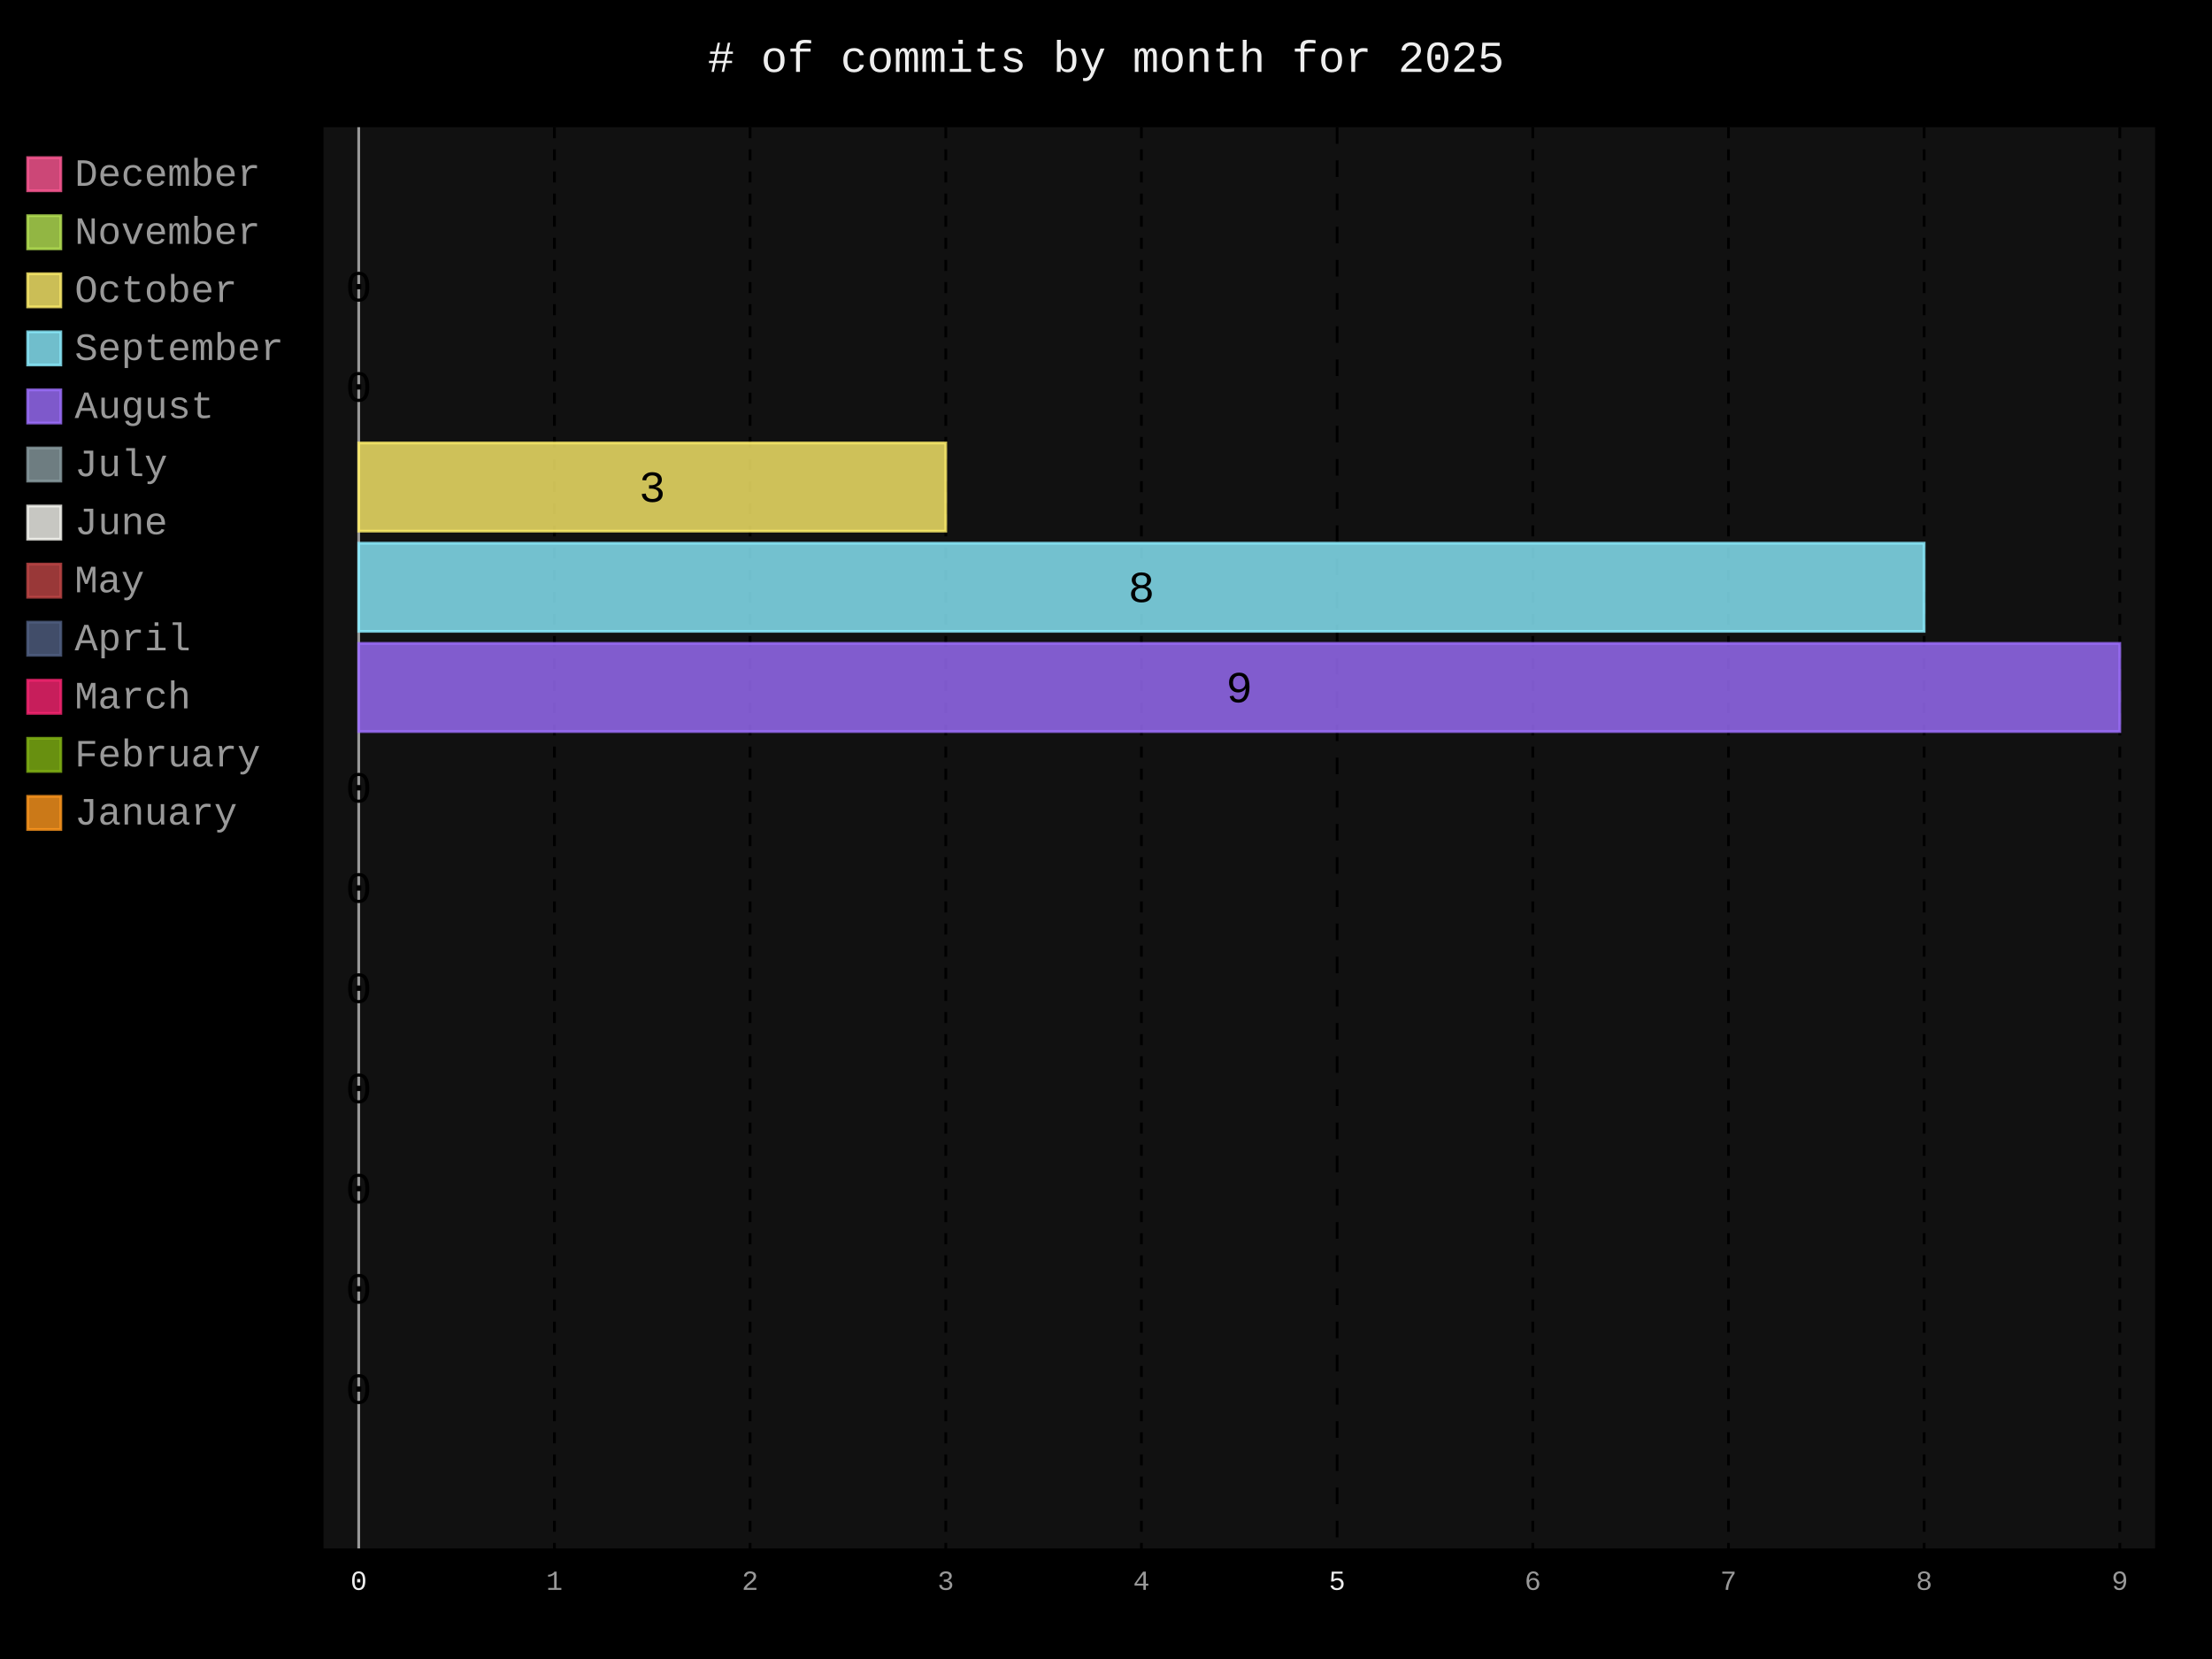
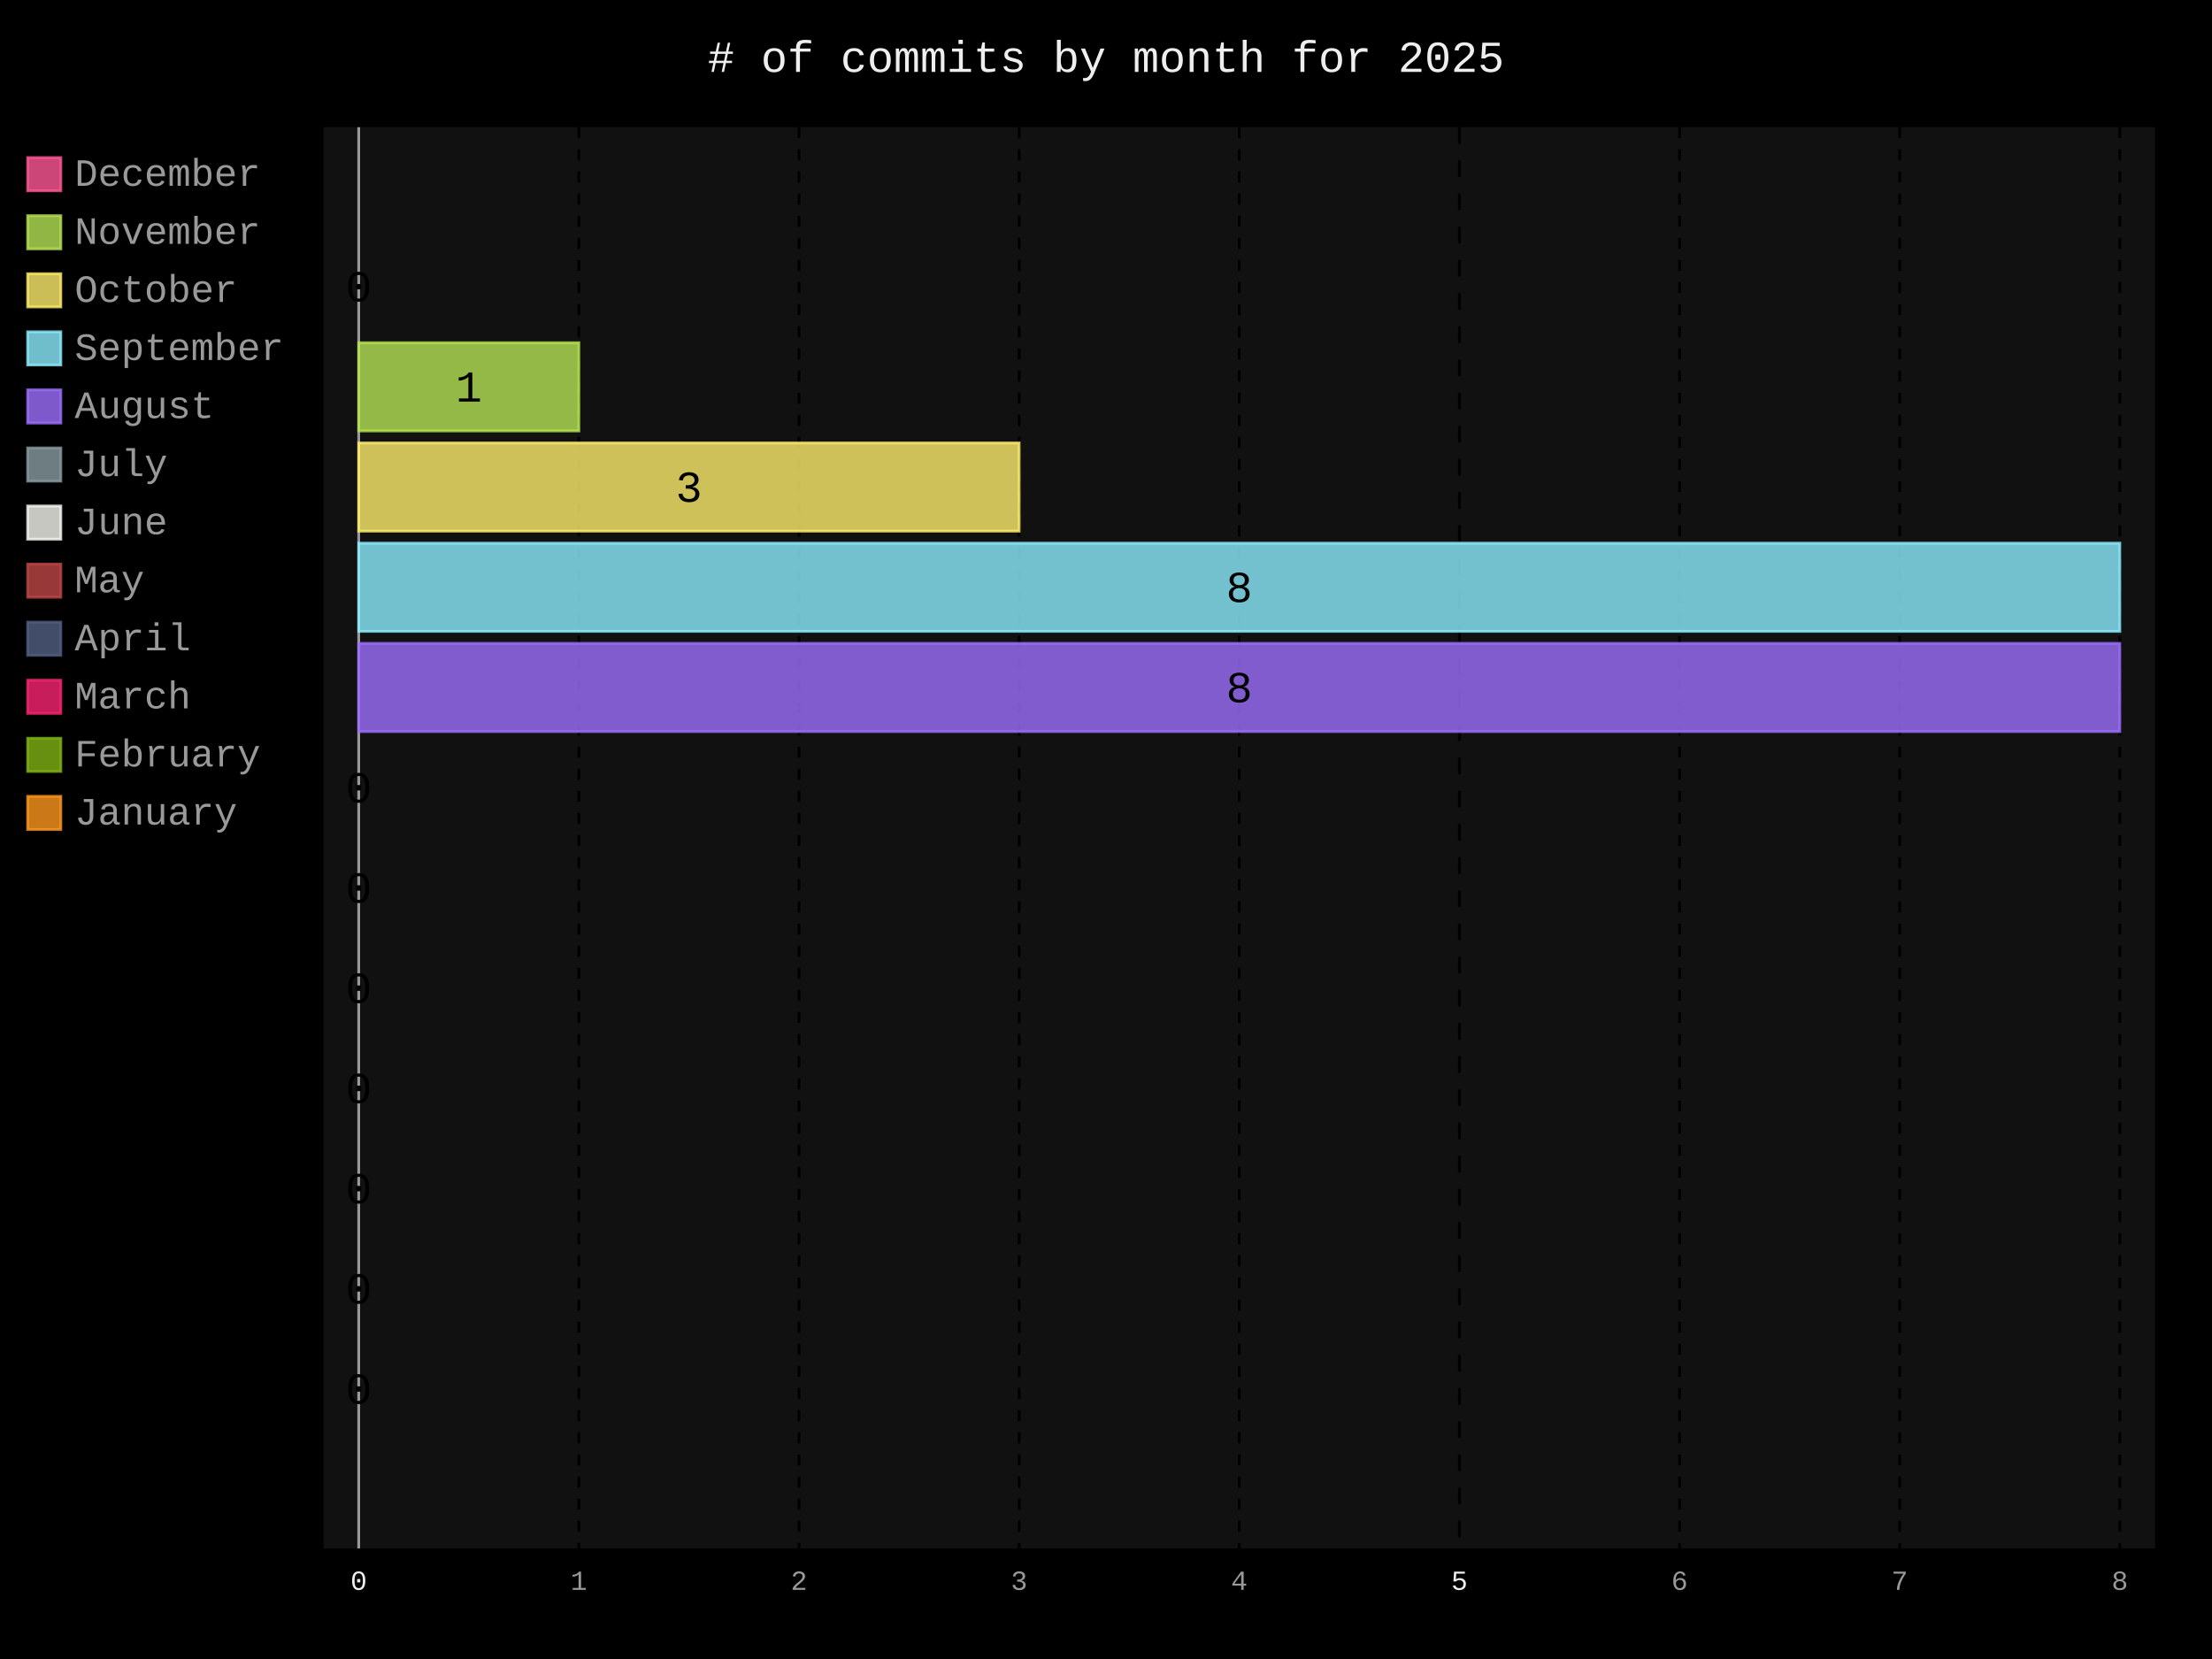
- <svg xmlns="http://www.w3.org/2000/svg" id="chart-47c6fcfd-60ba-4795-8af9-6fd7d8199198" class="pygal-chart" viewBox="0 0 800 600">
+ <svg xmlns="http://www.w3.org/2000/svg" id="chart-4d75beaa-50cc-40eb-82e2-4c70ea37f1ca" class="pygal-chart" viewBox="0 0 800 600">
  <defs>
-     <style type="text/css">#chart-47c6fcfd-60ba-4795-8af9-6fd7d8199198{-webkit-user-select:none;-webkit-font-smoothing:antialiased;font-family:Consolas,"Liberation Mono",Menlo,Courier,monospace}#chart-47c6fcfd-60ba-4795-8af9-6fd7d8199198 .title{font-family:Consolas,"Liberation Mono",Menlo,Courier,monospace;font-size:16px}#chart-47c6fcfd-60ba-4795-8af9-6fd7d8199198 .legends .legend text{font-family:Consolas,"Liberation Mono",Menlo,Courier,monospace;font-size:14px}#chart-47c6fcfd-60ba-4795-8af9-6fd7d8199198 .axis text{font-family:Consolas,"Liberation Mono",Menlo,Courier,monospace;font-size:10px}#chart-47c6fcfd-60ba-4795-8af9-6fd7d8199198 .axis text.major{font-family:Consolas,"Liberation Mono",Menlo,Courier,monospace;font-size:10px}#chart-47c6fcfd-60ba-4795-8af9-6fd7d8199198 .text-overlay text.value{font-family:Consolas,"Liberation Mono",Menlo,Courier,monospace;font-size:16px}#chart-47c6fcfd-60ba-4795-8af9-6fd7d8199198 .text-overlay text.label{font-family:Consolas,"Liberation Mono",Menlo,Courier,monospace;font-size:10px}#chart-47c6fcfd-60ba-4795-8af9-6fd7d8199198 .tooltip{font-family:Consolas,"Liberation Mono",Menlo,Courier,monospace;font-size:14px}#chart-47c6fcfd-60ba-4795-8af9-6fd7d8199198 text.no_data{font-family:Consolas,"Liberation Mono",Menlo,Courier,monospace;font-size:64px}
- #chart-47c6fcfd-60ba-4795-8af9-6fd7d8199198{background-color:black}#chart-47c6fcfd-60ba-4795-8af9-6fd7d8199198 path,#chart-47c6fcfd-60ba-4795-8af9-6fd7d8199198 line,#chart-47c6fcfd-60ba-4795-8af9-6fd7d8199198 rect,#chart-47c6fcfd-60ba-4795-8af9-6fd7d8199198 circle{-webkit-transition:250ms;-moz-transition:250ms;transition:250ms}#chart-47c6fcfd-60ba-4795-8af9-6fd7d8199198 .graph &gt; .background{fill:black}#chart-47c6fcfd-60ba-4795-8af9-6fd7d8199198 .plot &gt; .background{fill:#111}#chart-47c6fcfd-60ba-4795-8af9-6fd7d8199198 .graph{fill:#999}#chart-47c6fcfd-60ba-4795-8af9-6fd7d8199198 text.no_data{fill:#eee}#chart-47c6fcfd-60ba-4795-8af9-6fd7d8199198 .title{fill:#eee}#chart-47c6fcfd-60ba-4795-8af9-6fd7d8199198 .legends .legend text{fill:#999}#chart-47c6fcfd-60ba-4795-8af9-6fd7d8199198 .legends .legend:hover text{fill:#eee}#chart-47c6fcfd-60ba-4795-8af9-6fd7d8199198 .axis .line{stroke:#eee}#chart-47c6fcfd-60ba-4795-8af9-6fd7d8199198 .axis .guide.line{stroke:#555}#chart-47c6fcfd-60ba-4795-8af9-6fd7d8199198 .axis .major.line{stroke:#999}#chart-47c6fcfd-60ba-4795-8af9-6fd7d8199198 .axis text.major{fill:#eee}#chart-47c6fcfd-60ba-4795-8af9-6fd7d8199198 .axis.y .guides:hover .guide.line,#chart-47c6fcfd-60ba-4795-8af9-6fd7d8199198 .line-graph .axis.x .guides:hover .guide.line,#chart-47c6fcfd-60ba-4795-8af9-6fd7d8199198 .stackedline-graph .axis.x .guides:hover .guide.line,#chart-47c6fcfd-60ba-4795-8af9-6fd7d8199198 .xy-graph .axis.x .guides:hover .guide.line{stroke:#eee}#chart-47c6fcfd-60ba-4795-8af9-6fd7d8199198 .axis .guides:hover text{fill:#eee}#chart-47c6fcfd-60ba-4795-8af9-6fd7d8199198 .reactive{fill-opacity:.8;stroke-opacity:.8;stroke-width:1}#chart-47c6fcfd-60ba-4795-8af9-6fd7d8199198 .ci{stroke:#999}#chart-47c6fcfd-60ba-4795-8af9-6fd7d8199198 .reactive.active,#chart-47c6fcfd-60ba-4795-8af9-6fd7d8199198 .active .reactive{fill-opacity:.4;stroke-opacity:.9;stroke-width:4}#chart-47c6fcfd-60ba-4795-8af9-6fd7d8199198 .ci .reactive.active{stroke-width:1.5}#chart-47c6fcfd-60ba-4795-8af9-6fd7d8199198 .series text{fill:#eee}#chart-47c6fcfd-60ba-4795-8af9-6fd7d8199198 .tooltip rect{fill:#111;stroke:#eee;-webkit-transition:opacity 250ms;-moz-transition:opacity 250ms;transition:opacity 250ms}#chart-47c6fcfd-60ba-4795-8af9-6fd7d8199198 .tooltip .label{fill:#999}#chart-47c6fcfd-60ba-4795-8af9-6fd7d8199198 .tooltip .label{fill:#999}#chart-47c6fcfd-60ba-4795-8af9-6fd7d8199198 .tooltip .legend{font-size:.8em;fill:#555}#chart-47c6fcfd-60ba-4795-8af9-6fd7d8199198 .tooltip .x_label{font-size:.6em;fill:#eee}#chart-47c6fcfd-60ba-4795-8af9-6fd7d8199198 .tooltip .xlink{font-size:.5em;text-decoration:underline}#chart-47c6fcfd-60ba-4795-8af9-6fd7d8199198 .tooltip .value{font-size:1.5em}#chart-47c6fcfd-60ba-4795-8af9-6fd7d8199198 .bound{font-size:.5em}#chart-47c6fcfd-60ba-4795-8af9-6fd7d8199198 .max-value{font-size:.75em;fill:#555}#chart-47c6fcfd-60ba-4795-8af9-6fd7d8199198 .map-element{fill:#111;stroke:#555 !important}#chart-47c6fcfd-60ba-4795-8af9-6fd7d8199198 .map-element .reactive{fill-opacity:inherit;stroke-opacity:inherit}#chart-47c6fcfd-60ba-4795-8af9-6fd7d8199198 .color-0,#chart-47c6fcfd-60ba-4795-8af9-6fd7d8199198 .color-0 a:visited{stroke:#ff5995;fill:#ff5995}#chart-47c6fcfd-60ba-4795-8af9-6fd7d8199198 .color-1,#chart-47c6fcfd-60ba-4795-8af9-6fd7d8199198 .color-1 a:visited{stroke:#b6e354;fill:#b6e354}#chart-47c6fcfd-60ba-4795-8af9-6fd7d8199198 .color-2,#chart-47c6fcfd-60ba-4795-8af9-6fd7d8199198 .color-2 a:visited{stroke:#feed6c;fill:#feed6c}#chart-47c6fcfd-60ba-4795-8af9-6fd7d8199198 .color-3,#chart-47c6fcfd-60ba-4795-8af9-6fd7d8199198 .color-3 a:visited{stroke:#8cedff;fill:#8cedff}#chart-47c6fcfd-60ba-4795-8af9-6fd7d8199198 .color-4,#chart-47c6fcfd-60ba-4795-8af9-6fd7d8199198 .color-4 a:visited{stroke:#9e6ffe;fill:#9e6ffe}#chart-47c6fcfd-60ba-4795-8af9-6fd7d8199198 .color-5,#chart-47c6fcfd-60ba-4795-8af9-6fd7d8199198 .color-5 a:visited{stroke:#899ca1;fill:#899ca1}#chart-47c6fcfd-60ba-4795-8af9-6fd7d8199198 .color-6,#chart-47c6fcfd-60ba-4795-8af9-6fd7d8199198 .color-6 a:visited{stroke:#f8f8f2;fill:#f8f8f2}#chart-47c6fcfd-60ba-4795-8af9-6fd7d8199198 .color-7,#chart-47c6fcfd-60ba-4795-8af9-6fd7d8199198 .color-7 a:visited{stroke:#bf4646;fill:#bf4646}#chart-47c6fcfd-60ba-4795-8af9-6fd7d8199198 .color-8,#chart-47c6fcfd-60ba-4795-8af9-6fd7d8199198 .color-8 a:visited{stroke:#516083;fill:#516083}#chart-47c6fcfd-60ba-4795-8af9-6fd7d8199198 .color-9,#chart-47c6fcfd-60ba-4795-8af9-6fd7d8199198 .color-9 a:visited{stroke:#f92672;fill:#f92672}#chart-47c6fcfd-60ba-4795-8af9-6fd7d8199198 .color-10,#chart-47c6fcfd-60ba-4795-8af9-6fd7d8199198 .color-10 a:visited{stroke:#82b414;fill:#82b414}#chart-47c6fcfd-60ba-4795-8af9-6fd7d8199198 .color-11,#chart-47c6fcfd-60ba-4795-8af9-6fd7d8199198 .color-11 a:visited{stroke:#fd971f;fill:#fd971f}#chart-47c6fcfd-60ba-4795-8af9-6fd7d8199198 .text-overlay .color-0 text{fill:black}#chart-47c6fcfd-60ba-4795-8af9-6fd7d8199198 .text-overlay .color-1 text{fill:black}#chart-47c6fcfd-60ba-4795-8af9-6fd7d8199198 .text-overlay .color-2 text{fill:black}#chart-47c6fcfd-60ba-4795-8af9-6fd7d8199198 .text-overlay .color-3 text{fill:black}#chart-47c6fcfd-60ba-4795-8af9-6fd7d8199198 .text-overlay .color-4 text{fill:black}#chart-47c6fcfd-60ba-4795-8af9-6fd7d8199198 .text-overlay .color-5 text{fill:black}#chart-47c6fcfd-60ba-4795-8af9-6fd7d8199198 .text-overlay .color-6 text{fill:black}#chart-47c6fcfd-60ba-4795-8af9-6fd7d8199198 .text-overlay .color-7 text{fill:black}#chart-47c6fcfd-60ba-4795-8af9-6fd7d8199198 .text-overlay .color-8 text{fill:black}#chart-47c6fcfd-60ba-4795-8af9-6fd7d8199198 .text-overlay .color-9 text{fill:black}#chart-47c6fcfd-60ba-4795-8af9-6fd7d8199198 .text-overlay .color-10 text{fill:black}#chart-47c6fcfd-60ba-4795-8af9-6fd7d8199198 .text-overlay .color-11 text{fill:black}
- #chart-47c6fcfd-60ba-4795-8af9-6fd7d8199198 text.no_data{text-anchor:middle}#chart-47c6fcfd-60ba-4795-8af9-6fd7d8199198 .guide.line{fill:none}#chart-47c6fcfd-60ba-4795-8af9-6fd7d8199198 .centered{text-anchor:middle}#chart-47c6fcfd-60ba-4795-8af9-6fd7d8199198 .title{text-anchor:middle}#chart-47c6fcfd-60ba-4795-8af9-6fd7d8199198 .legends .legend text{fill-opacity:1}#chart-47c6fcfd-60ba-4795-8af9-6fd7d8199198 .axis.x text{text-anchor:middle}#chart-47c6fcfd-60ba-4795-8af9-6fd7d8199198 .axis.x:not(.web) text[transform]{text-anchor:start}#chart-47c6fcfd-60ba-4795-8af9-6fd7d8199198 .axis.x:not(.web) text[transform].backwards{text-anchor:end}#chart-47c6fcfd-60ba-4795-8af9-6fd7d8199198 .axis.y text{text-anchor:end}#chart-47c6fcfd-60ba-4795-8af9-6fd7d8199198 .axis.y text[transform].backwards{text-anchor:start}#chart-47c6fcfd-60ba-4795-8af9-6fd7d8199198 .axis.y2 text{text-anchor:start}#chart-47c6fcfd-60ba-4795-8af9-6fd7d8199198 .axis.y2 text[transform].backwards{text-anchor:end}#chart-47c6fcfd-60ba-4795-8af9-6fd7d8199198 .axis .guide.line{stroke-dasharray:4,4;stroke:black}#chart-47c6fcfd-60ba-4795-8af9-6fd7d8199198 .axis .major.guide.line{stroke-dasharray:6,6;stroke:black}#chart-47c6fcfd-60ba-4795-8af9-6fd7d8199198 .horizontal .axis.y .guide.line,#chart-47c6fcfd-60ba-4795-8af9-6fd7d8199198 .horizontal .axis.y2 .guide.line,#chart-47c6fcfd-60ba-4795-8af9-6fd7d8199198 .vertical .axis.x .guide.line{opacity:0}#chart-47c6fcfd-60ba-4795-8af9-6fd7d8199198 .horizontal .axis.always_show .guide.line,#chart-47c6fcfd-60ba-4795-8af9-6fd7d8199198 .vertical .axis.always_show .guide.line{opacity:1 !important}#chart-47c6fcfd-60ba-4795-8af9-6fd7d8199198 .axis.y .guides:hover .guide.line,#chart-47c6fcfd-60ba-4795-8af9-6fd7d8199198 .axis.y2 .guides:hover .guide.line,#chart-47c6fcfd-60ba-4795-8af9-6fd7d8199198 .axis.x .guides:hover .guide.line{opacity:1}#chart-47c6fcfd-60ba-4795-8af9-6fd7d8199198 .axis .guides:hover text{opacity:1}#chart-47c6fcfd-60ba-4795-8af9-6fd7d8199198 .nofill{fill:none}#chart-47c6fcfd-60ba-4795-8af9-6fd7d8199198 .subtle-fill{fill-opacity:.2}#chart-47c6fcfd-60ba-4795-8af9-6fd7d8199198 .dot{stroke-width:1px;fill-opacity:1;stroke-opacity:1}#chart-47c6fcfd-60ba-4795-8af9-6fd7d8199198 .dot.active{stroke-width:5px}#chart-47c6fcfd-60ba-4795-8af9-6fd7d8199198 .dot.negative{fill:transparent}#chart-47c6fcfd-60ba-4795-8af9-6fd7d8199198 text,#chart-47c6fcfd-60ba-4795-8af9-6fd7d8199198 tspan{stroke:none !important}#chart-47c6fcfd-60ba-4795-8af9-6fd7d8199198 .series text.active{opacity:1}#chart-47c6fcfd-60ba-4795-8af9-6fd7d8199198 .tooltip rect{fill-opacity:.95;stroke-width:.5}#chart-47c6fcfd-60ba-4795-8af9-6fd7d8199198 .tooltip text{fill-opacity:1}#chart-47c6fcfd-60ba-4795-8af9-6fd7d8199198 .showable{visibility:hidden}#chart-47c6fcfd-60ba-4795-8af9-6fd7d8199198 .showable.shown{visibility:visible}#chart-47c6fcfd-60ba-4795-8af9-6fd7d8199198 .gauge-background{fill:rgba(229,229,229,1);stroke:none}#chart-47c6fcfd-60ba-4795-8af9-6fd7d8199198 .bg-lines{stroke:black;stroke-width:2px}</style>
+     <style type="text/css">#chart-4d75beaa-50cc-40eb-82e2-4c70ea37f1ca{-webkit-user-select:none;-webkit-font-smoothing:antialiased;font-family:Consolas,"Liberation Mono",Menlo,Courier,monospace}#chart-4d75beaa-50cc-40eb-82e2-4c70ea37f1ca .title{font-family:Consolas,"Liberation Mono",Menlo,Courier,monospace;font-size:16px}#chart-4d75beaa-50cc-40eb-82e2-4c70ea37f1ca .legends .legend text{font-family:Consolas,"Liberation Mono",Menlo,Courier,monospace;font-size:14px}#chart-4d75beaa-50cc-40eb-82e2-4c70ea37f1ca .axis text{font-family:Consolas,"Liberation Mono",Menlo,Courier,monospace;font-size:10px}#chart-4d75beaa-50cc-40eb-82e2-4c70ea37f1ca .axis text.major{font-family:Consolas,"Liberation Mono",Menlo,Courier,monospace;font-size:10px}#chart-4d75beaa-50cc-40eb-82e2-4c70ea37f1ca .text-overlay text.value{font-family:Consolas,"Liberation Mono",Menlo,Courier,monospace;font-size:16px}#chart-4d75beaa-50cc-40eb-82e2-4c70ea37f1ca .text-overlay text.label{font-family:Consolas,"Liberation Mono",Menlo,Courier,monospace;font-size:10px}#chart-4d75beaa-50cc-40eb-82e2-4c70ea37f1ca .tooltip{font-family:Consolas,"Liberation Mono",Menlo,Courier,monospace;font-size:14px}#chart-4d75beaa-50cc-40eb-82e2-4c70ea37f1ca text.no_data{font-family:Consolas,"Liberation Mono",Menlo,Courier,monospace;font-size:64px}
+ #chart-4d75beaa-50cc-40eb-82e2-4c70ea37f1ca{background-color:black}#chart-4d75beaa-50cc-40eb-82e2-4c70ea37f1ca path,#chart-4d75beaa-50cc-40eb-82e2-4c70ea37f1ca line,#chart-4d75beaa-50cc-40eb-82e2-4c70ea37f1ca rect,#chart-4d75beaa-50cc-40eb-82e2-4c70ea37f1ca circle{-webkit-transition:250ms;-moz-transition:250ms;transition:250ms}#chart-4d75beaa-50cc-40eb-82e2-4c70ea37f1ca .graph &gt; .background{fill:black}#chart-4d75beaa-50cc-40eb-82e2-4c70ea37f1ca .plot &gt; .background{fill:#111}#chart-4d75beaa-50cc-40eb-82e2-4c70ea37f1ca .graph{fill:#999}#chart-4d75beaa-50cc-40eb-82e2-4c70ea37f1ca text.no_data{fill:#eee}#chart-4d75beaa-50cc-40eb-82e2-4c70ea37f1ca .title{fill:#eee}#chart-4d75beaa-50cc-40eb-82e2-4c70ea37f1ca .legends .legend text{fill:#999}#chart-4d75beaa-50cc-40eb-82e2-4c70ea37f1ca .legends .legend:hover text{fill:#eee}#chart-4d75beaa-50cc-40eb-82e2-4c70ea37f1ca .axis .line{stroke:#eee}#chart-4d75beaa-50cc-40eb-82e2-4c70ea37f1ca .axis .guide.line{stroke:#555}#chart-4d75beaa-50cc-40eb-82e2-4c70ea37f1ca .axis .major.line{stroke:#999}#chart-4d75beaa-50cc-40eb-82e2-4c70ea37f1ca .axis text.major{fill:#eee}#chart-4d75beaa-50cc-40eb-82e2-4c70ea37f1ca .axis.y .guides:hover .guide.line,#chart-4d75beaa-50cc-40eb-82e2-4c70ea37f1ca .line-graph .axis.x .guides:hover .guide.line,#chart-4d75beaa-50cc-40eb-82e2-4c70ea37f1ca .stackedline-graph .axis.x .guides:hover .guide.line,#chart-4d75beaa-50cc-40eb-82e2-4c70ea37f1ca .xy-graph .axis.x .guides:hover .guide.line{stroke:#eee}#chart-4d75beaa-50cc-40eb-82e2-4c70ea37f1ca .axis .guides:hover text{fill:#eee}#chart-4d75beaa-50cc-40eb-82e2-4c70ea37f1ca .reactive{fill-opacity:.8;stroke-opacity:.8;stroke-width:1}#chart-4d75beaa-50cc-40eb-82e2-4c70ea37f1ca .ci{stroke:#999}#chart-4d75beaa-50cc-40eb-82e2-4c70ea37f1ca .reactive.active,#chart-4d75beaa-50cc-40eb-82e2-4c70ea37f1ca .active .reactive{fill-opacity:.4;stroke-opacity:.9;stroke-width:4}#chart-4d75beaa-50cc-40eb-82e2-4c70ea37f1ca .ci .reactive.active{stroke-width:1.5}#chart-4d75beaa-50cc-40eb-82e2-4c70ea37f1ca .series text{fill:#eee}#chart-4d75beaa-50cc-40eb-82e2-4c70ea37f1ca .tooltip rect{fill:#111;stroke:#eee;-webkit-transition:opacity 250ms;-moz-transition:opacity 250ms;transition:opacity 250ms}#chart-4d75beaa-50cc-40eb-82e2-4c70ea37f1ca .tooltip .label{fill:#999}#chart-4d75beaa-50cc-40eb-82e2-4c70ea37f1ca .tooltip .label{fill:#999}#chart-4d75beaa-50cc-40eb-82e2-4c70ea37f1ca .tooltip .legend{font-size:.8em;fill:#555}#chart-4d75beaa-50cc-40eb-82e2-4c70ea37f1ca .tooltip .x_label{font-size:.6em;fill:#eee}#chart-4d75beaa-50cc-40eb-82e2-4c70ea37f1ca .tooltip .xlink{font-size:.5em;text-decoration:underline}#chart-4d75beaa-50cc-40eb-82e2-4c70ea37f1ca .tooltip .value{font-size:1.5em}#chart-4d75beaa-50cc-40eb-82e2-4c70ea37f1ca .bound{font-size:.5em}#chart-4d75beaa-50cc-40eb-82e2-4c70ea37f1ca .max-value{font-size:.75em;fill:#555}#chart-4d75beaa-50cc-40eb-82e2-4c70ea37f1ca .map-element{fill:#111;stroke:#555 !important}#chart-4d75beaa-50cc-40eb-82e2-4c70ea37f1ca .map-element .reactive{fill-opacity:inherit;stroke-opacity:inherit}#chart-4d75beaa-50cc-40eb-82e2-4c70ea37f1ca .color-0,#chart-4d75beaa-50cc-40eb-82e2-4c70ea37f1ca .color-0 a:visited{stroke:#ff5995;fill:#ff5995}#chart-4d75beaa-50cc-40eb-82e2-4c70ea37f1ca .color-1,#chart-4d75beaa-50cc-40eb-82e2-4c70ea37f1ca .color-1 a:visited{stroke:#b6e354;fill:#b6e354}#chart-4d75beaa-50cc-40eb-82e2-4c70ea37f1ca .color-2,#chart-4d75beaa-50cc-40eb-82e2-4c70ea37f1ca .color-2 a:visited{stroke:#feed6c;fill:#feed6c}#chart-4d75beaa-50cc-40eb-82e2-4c70ea37f1ca .color-3,#chart-4d75beaa-50cc-40eb-82e2-4c70ea37f1ca .color-3 a:visited{stroke:#8cedff;fill:#8cedff}#chart-4d75beaa-50cc-40eb-82e2-4c70ea37f1ca .color-4,#chart-4d75beaa-50cc-40eb-82e2-4c70ea37f1ca .color-4 a:visited{stroke:#9e6ffe;fill:#9e6ffe}#chart-4d75beaa-50cc-40eb-82e2-4c70ea37f1ca .color-5,#chart-4d75beaa-50cc-40eb-82e2-4c70ea37f1ca .color-5 a:visited{stroke:#899ca1;fill:#899ca1}#chart-4d75beaa-50cc-40eb-82e2-4c70ea37f1ca .color-6,#chart-4d75beaa-50cc-40eb-82e2-4c70ea37f1ca .color-6 a:visited{stroke:#f8f8f2;fill:#f8f8f2}#chart-4d75beaa-50cc-40eb-82e2-4c70ea37f1ca .color-7,#chart-4d75beaa-50cc-40eb-82e2-4c70ea37f1ca .color-7 a:visited{stroke:#bf4646;fill:#bf4646}#chart-4d75beaa-50cc-40eb-82e2-4c70ea37f1ca .color-8,#chart-4d75beaa-50cc-40eb-82e2-4c70ea37f1ca .color-8 a:visited{stroke:#516083;fill:#516083}#chart-4d75beaa-50cc-40eb-82e2-4c70ea37f1ca .color-9,#chart-4d75beaa-50cc-40eb-82e2-4c70ea37f1ca .color-9 a:visited{stroke:#f92672;fill:#f92672}#chart-4d75beaa-50cc-40eb-82e2-4c70ea37f1ca .color-10,#chart-4d75beaa-50cc-40eb-82e2-4c70ea37f1ca .color-10 a:visited{stroke:#82b414;fill:#82b414}#chart-4d75beaa-50cc-40eb-82e2-4c70ea37f1ca .color-11,#chart-4d75beaa-50cc-40eb-82e2-4c70ea37f1ca .color-11 a:visited{stroke:#fd971f;fill:#fd971f}#chart-4d75beaa-50cc-40eb-82e2-4c70ea37f1ca .text-overlay .color-0 text{fill:black}#chart-4d75beaa-50cc-40eb-82e2-4c70ea37f1ca .text-overlay .color-1 text{fill:black}#chart-4d75beaa-50cc-40eb-82e2-4c70ea37f1ca .text-overlay .color-2 text{fill:black}#chart-4d75beaa-50cc-40eb-82e2-4c70ea37f1ca .text-overlay .color-3 text{fill:black}#chart-4d75beaa-50cc-40eb-82e2-4c70ea37f1ca .text-overlay .color-4 text{fill:black}#chart-4d75beaa-50cc-40eb-82e2-4c70ea37f1ca .text-overlay .color-5 text{fill:black}#chart-4d75beaa-50cc-40eb-82e2-4c70ea37f1ca .text-overlay .color-6 text{fill:black}#chart-4d75beaa-50cc-40eb-82e2-4c70ea37f1ca .text-overlay .color-7 text{fill:black}#chart-4d75beaa-50cc-40eb-82e2-4c70ea37f1ca .text-overlay .color-8 text{fill:black}#chart-4d75beaa-50cc-40eb-82e2-4c70ea37f1ca .text-overlay .color-9 text{fill:black}#chart-4d75beaa-50cc-40eb-82e2-4c70ea37f1ca .text-overlay .color-10 text{fill:black}#chart-4d75beaa-50cc-40eb-82e2-4c70ea37f1ca .text-overlay .color-11 text{fill:black}
+ #chart-4d75beaa-50cc-40eb-82e2-4c70ea37f1ca text.no_data{text-anchor:middle}#chart-4d75beaa-50cc-40eb-82e2-4c70ea37f1ca .guide.line{fill:none}#chart-4d75beaa-50cc-40eb-82e2-4c70ea37f1ca .centered{text-anchor:middle}#chart-4d75beaa-50cc-40eb-82e2-4c70ea37f1ca .title{text-anchor:middle}#chart-4d75beaa-50cc-40eb-82e2-4c70ea37f1ca .legends .legend text{fill-opacity:1}#chart-4d75beaa-50cc-40eb-82e2-4c70ea37f1ca .axis.x text{text-anchor:middle}#chart-4d75beaa-50cc-40eb-82e2-4c70ea37f1ca .axis.x:not(.web) text[transform]{text-anchor:start}#chart-4d75beaa-50cc-40eb-82e2-4c70ea37f1ca .axis.x:not(.web) text[transform].backwards{text-anchor:end}#chart-4d75beaa-50cc-40eb-82e2-4c70ea37f1ca .axis.y text{text-anchor:end}#chart-4d75beaa-50cc-40eb-82e2-4c70ea37f1ca .axis.y text[transform].backwards{text-anchor:start}#chart-4d75beaa-50cc-40eb-82e2-4c70ea37f1ca .axis.y2 text{text-anchor:start}#chart-4d75beaa-50cc-40eb-82e2-4c70ea37f1ca .axis.y2 text[transform].backwards{text-anchor:end}#chart-4d75beaa-50cc-40eb-82e2-4c70ea37f1ca .axis .guide.line{stroke-dasharray:4,4;stroke:black}#chart-4d75beaa-50cc-40eb-82e2-4c70ea37f1ca .axis .major.guide.line{stroke-dasharray:6,6;stroke:black}#chart-4d75beaa-50cc-40eb-82e2-4c70ea37f1ca .horizontal .axis.y .guide.line,#chart-4d75beaa-50cc-40eb-82e2-4c70ea37f1ca .horizontal .axis.y2 .guide.line,#chart-4d75beaa-50cc-40eb-82e2-4c70ea37f1ca .vertical .axis.x .guide.line{opacity:0}#chart-4d75beaa-50cc-40eb-82e2-4c70ea37f1ca .horizontal .axis.always_show .guide.line,#chart-4d75beaa-50cc-40eb-82e2-4c70ea37f1ca .vertical .axis.always_show .guide.line{opacity:1 !important}#chart-4d75beaa-50cc-40eb-82e2-4c70ea37f1ca .axis.y .guides:hover .guide.line,#chart-4d75beaa-50cc-40eb-82e2-4c70ea37f1ca .axis.y2 .guides:hover .guide.line,#chart-4d75beaa-50cc-40eb-82e2-4c70ea37f1ca .axis.x .guides:hover .guide.line{opacity:1}#chart-4d75beaa-50cc-40eb-82e2-4c70ea37f1ca .axis .guides:hover text{opacity:1}#chart-4d75beaa-50cc-40eb-82e2-4c70ea37f1ca .nofill{fill:none}#chart-4d75beaa-50cc-40eb-82e2-4c70ea37f1ca .subtle-fill{fill-opacity:.2}#chart-4d75beaa-50cc-40eb-82e2-4c70ea37f1ca .dot{stroke-width:1px;fill-opacity:1;stroke-opacity:1}#chart-4d75beaa-50cc-40eb-82e2-4c70ea37f1ca .dot.active{stroke-width:5px}#chart-4d75beaa-50cc-40eb-82e2-4c70ea37f1ca .dot.negative{fill:transparent}#chart-4d75beaa-50cc-40eb-82e2-4c70ea37f1ca text,#chart-4d75beaa-50cc-40eb-82e2-4c70ea37f1ca tspan{stroke:none !important}#chart-4d75beaa-50cc-40eb-82e2-4c70ea37f1ca .series text.active{opacity:1}#chart-4d75beaa-50cc-40eb-82e2-4c70ea37f1ca .tooltip rect{fill-opacity:.95;stroke-width:.5}#chart-4d75beaa-50cc-40eb-82e2-4c70ea37f1ca .tooltip text{fill-opacity:1}#chart-4d75beaa-50cc-40eb-82e2-4c70ea37f1ca .showable{visibility:hidden}#chart-4d75beaa-50cc-40eb-82e2-4c70ea37f1ca .showable.shown{visibility:visible}#chart-4d75beaa-50cc-40eb-82e2-4c70ea37f1ca .gauge-background{fill:rgba(229,229,229,1);stroke:none}#chart-4d75beaa-50cc-40eb-82e2-4c70ea37f1ca .bg-lines{stroke:black;stroke-width:2px}</style>
  </defs>
  <g class="graph horizontalbar-graph horizontal">
    <rect x="0" y="0" width="800" height="600" class="background" />
    <g transform="translate(117, 46)" class="plot">
      <rect x="0" y="0" width="662.4" height="514" class="background" />
      <g class="axis x always_show">
        <g class="guides">
          <path d="M12.738 0 v514" class="axis major line" />
          <text x="12.738" y="529.0" class="major">0</text>
        </g>
        <g class="guides">
-           <path d="M83.508 0 v514" class="guide line" />
-           <text x="83.508" y="529.0" class="">1</text>
-         </g>
-         <g class="guides">
-           <path d="M154.277 0 v514" class="guide line" />
-           <text x="154.277" y="529.0" class="">2</text>
-         </g>
-         <g class="guides">
-           <path d="M225.046 0 v514" class="guide line" />
-           <text x="225.046" y="529.0" class="">3</text>
-         </g>
-         <g class="guides">
-           <path d="M295.815 0 v514" class="guide line" />
-           <text x="295.815" y="529.0" class="">4</text>
-         </g>
-         <g class="guides">
-           <path d="M366.585 0 v514" class="major guide line" />
-           <text x="366.585" y="529.0" class="major">5</text>
-         </g>
-         <g class="guides">
-           <path d="M437.354 0 v514" class="guide line" />
-           <text x="437.354" y="529.0" class="">6</text>
-         </g>
-         <g class="guides">
-           <path d="M508.123 0 v514" class="guide line" />
-           <text x="508.123" y="529.0" class="">7</text>
-         </g>
-         <g class="guides">
-           <path d="M578.892 0 v514" class="guide line" />
-           <text x="578.892" y="529.0" class="">8</text>
+           <path d="M92.354 0 v514" class="guide line" />
+           <text x="92.354" y="529.0" class="">1</text>
+         </g>
+         <g class="guides">
+           <path d="M171.969 0 v514" class="guide line" />
+           <text x="171.969" y="529.0" class="">2</text>
+         </g>
+         <g class="guides">
+           <path d="M251.585 0 v514" class="guide line" />
+           <text x="251.585" y="529.0" class="">3</text>
+         </g>
+         <g class="guides">
+           <path d="M331.2 0 v514" class="guide line" />
+           <text x="331.2" y="529.0" class="">4</text>
+         </g>
+         <g class="guides">
+           <path d="M410.815 0 v514" class="major guide line" />
+           <text x="410.815" y="529.0" class="major">5</text>
+         </g>
+         <g class="guides">
+           <path d="M490.431 0 v514" class="guide line" />
+           <text x="490.431" y="529.0" class="">6</text>
+         </g>
+         <g class="guides">
+           <path d="M570.046 0 v514" class="guide line" />
+           <text x="570.046" y="529.0" class="">7</text>
        </g>
        <g class="guides">
          <path d="M649.662 0 v514" class="guide line" />
-           <text x="649.662" y="529.0" class="">9</text>
+           <text x="649.662" y="529.0" class="">8</text>
        </g>
      </g>
      <g class="series serie-11 color-11">
        <g class="bars">
          <g class="bar">
            <rect x="12.738" y="440.393" rx="0" ry="0" height="31.894" class="rect reactive tooltip-trigger" />
          </g>
        </g>
      </g>
      <g class="series serie-10 color-10">
        <g class="bars">
          <g class="bar">
            <rect x="12.738" y="404.149" rx="0" ry="0" height="31.894" class="rect reactive tooltip-trigger" />
          </g>
        </g>
      </g>
      <g class="series serie-9 color-9">
        <g class="bars">
          <g class="bar">
            <rect x="12.738" y="367.905" rx="0" ry="0" height="31.894" class="rect reactive tooltip-trigger" />
          </g>
        </g>
      </g>
      <g class="series serie-8 color-8">
        <g class="bars">
          <g class="bar">
            <rect x="12.738" y="331.662" rx="0" ry="0" height="31.894" class="rect reactive tooltip-trigger" />
          </g>
        </g>
      </g>
      <g class="series serie-7 color-7">
        <g class="bars">
          <g class="bar">
            <rect x="12.738" y="295.418" rx="0" ry="0" height="31.894" class="rect reactive tooltip-trigger" />
          </g>
        </g>
      </g>
      <g class="series serie-6 color-6">
        <g class="bars">
          <g class="bar">
            <rect x="12.738" y="259.175" rx="0" ry="0" height="31.894" class="rect reactive tooltip-trigger" />
          </g>
        </g>
      </g>
      <g class="series serie-5 color-5">
        <g class="bars">
          <g class="bar">
            <rect x="12.738" y="222.931" rx="0" ry="0" height="31.894" class="rect reactive tooltip-trigger" />
          </g>
        </g>
      </g>
      <g class="series serie-4 color-4">
        <g class="bars">
          <g class="bar">
            <rect x="12.738" y="186.687" rx="0" ry="0" width="636.923" height="31.894" class="rect reactive tooltip-trigger" />
          </g>
        </g>
      </g>
      <g class="series serie-3 color-3">
        <g class="bars">
          <g class="bar">
-             <rect x="12.738" y="150.444" rx="0" ry="0" width="566.154" height="31.894" class="rect reactive tooltip-trigger" />
+             <rect x="12.738" y="150.444" rx="0" ry="0" width="636.923" height="31.894" class="rect reactive tooltip-trigger" />
          </g>
        </g>
      </g>
      <g class="series serie-2 color-2">
        <g class="bars">
          <g class="bar">
-             <rect x="12.738" y="114.2" rx="0" ry="0" width="212.308" height="31.894" class="rect reactive tooltip-trigger" />
+             <rect x="12.738" y="114.2" rx="0" ry="0" width="238.846" height="31.894" class="rect reactive tooltip-trigger" />
          </g>
        </g>
      </g>
      <g class="series serie-1 color-1">
        <g class="bars">
          <g class="bar">
-             <rect x="12.738" y="77.957" rx="0" ry="0" height="31.894" class="rect reactive tooltip-trigger" />
+             <rect x="12.738" y="77.957" rx="0" ry="0" width="79.615" height="31.894" class="rect reactive tooltip-trigger" />
          </g>
        </g>
      </g>
      <g class="series serie-0 color-0">
        <g class="bars">
          <g class="bar">
            <rect x="12.738" y="41.713" rx="0" ry="0" height="31.894" class="rect reactive tooltip-trigger" />
          </g>
        </g>
      </g>
    </g>
    <g class="titles">
      <text x="400.0" y="26" class="title plot_title"># of commits by month for 2025</text>
    </g>
    <g transform="translate(117, 46)" class="plot overlay">
      <g class="series serie-11 color-11" />
      <g class="series serie-10 color-10" />
      <g class="series serie-9 color-9" />
      <g class="series serie-8 color-8" />
      <g class="series serie-7 color-7" />
      <g class="series serie-6 color-6" />
      <g class="series serie-5 color-5" />
      <g class="series serie-4 color-4" />
      <g class="series serie-3 color-3" />
      <g class="series serie-2 color-2" />
      <g class="series serie-1 color-1" />
      <g class="series serie-0 color-0" />
    </g>
    <g transform="translate(117, 46)" class="plot text-overlay">
      <g class="series serie-11 color-11">
        <text text-anchor="middle" x="12.738" y="461.673" class="value">0</text>
      </g>
      <g class="series serie-10 color-10">
        <text text-anchor="middle" x="12.738" y="425.429" class="value">0</text>
      </g>
      <g class="series serie-9 color-9">
        <text text-anchor="middle" x="12.738" y="389.186" class="value">0</text>
      </g>
      <g class="series serie-8 color-8">
        <text text-anchor="middle" x="12.738" y="352.942" class="value">0</text>
      </g>
      <g class="series serie-7 color-7">
        <text text-anchor="middle" x="12.738" y="316.699" class="value">0</text>
      </g>
      <g class="series serie-6 color-6">
        <text text-anchor="middle" x="12.738" y="280.455" class="value">0</text>
      </g>
      <g class="series serie-5 color-5">
        <text text-anchor="middle" x="12.738" y="244.212" class="value">0</text>
      </g>
      <g class="series serie-4 color-4">
-         <text text-anchor="middle" x="331.2" y="207.968" class="value">9</text>
+         <text text-anchor="middle" x="331.2" y="207.968" class="value">8</text>
      </g>
      <g class="series serie-3 color-3">
-         <text text-anchor="middle" x="295.815" y="171.724" class="value">8</text>
+         <text text-anchor="middle" x="331.2" y="171.724" class="value">8</text>
      </g>
      <g class="series serie-2 color-2">
-         <text text-anchor="middle" x="118.892" y="135.481" class="value">3</text>
+         <text text-anchor="middle" x="132.162" y="135.481" class="value">3</text>
      </g>
      <g class="series serie-1 color-1">
-         <text text-anchor="middle" x="12.738" y="99.237" class="value">0</text>
+         <text text-anchor="middle" x="52.546" y="99.237" class="value">1</text>
      </g>
      <g class="series serie-0 color-0">
        <text text-anchor="middle" x="12.738" y="62.994" class="value">0</text>
      </g>
    </g>
    <g transform="translate(117, 46)" class="plot tooltip-overlay">
      <g transform="translate(0 0)" style="opacity: 0" class="tooltip">
        <rect rx="0" ry="0" width="0" height="0" class="tooltip-box" />
        <g class="text" />
      </g>
    </g>
    <g transform="translate(10, 56)" class="legends">
      <g id="activate-serie-0" class="legend reactive activate-serie">
        <rect x="0.0" y="1.0" width="12" height="12" class="color-0 reactive" />
        <text x="17.0" y="11.2">December</text>
      </g>
      <g id="activate-serie-1" class="legend reactive activate-serie">
        <rect x="0.0" y="22.0" width="12" height="12" class="color-1 reactive" />
        <text x="17.0" y="32.2">November</text>
      </g>
      <g id="activate-serie-2" class="legend reactive activate-serie">
        <rect x="0.0" y="43.0" width="12" height="12" class="color-2 reactive" />
        <text x="17.0" y="53.2">October</text>
      </g>
      <g id="activate-serie-3" class="legend reactive activate-serie">
        <rect x="0.0" y="64.0" width="12" height="12" class="color-3 reactive" />
        <text x="17.0" y="74.2">September</text>
      </g>
      <g id="activate-serie-4" class="legend reactive activate-serie">
        <rect x="0.0" y="85.0" width="12" height="12" class="color-4 reactive" />
        <text x="17.0" y="95.2">August</text>
      </g>
      <g id="activate-serie-5" class="legend reactive activate-serie">
        <rect x="0.0" y="106.0" width="12" height="12" class="color-5 reactive" />
        <text x="17.0" y="116.2">July</text>
      </g>
      <g id="activate-serie-6" class="legend reactive activate-serie">
        <rect x="0.0" y="127.0" width="12" height="12" class="color-6 reactive" />
        <text x="17.0" y="137.2">June</text>
      </g>
      <g id="activate-serie-7" class="legend reactive activate-serie">
        <rect x="0.0" y="148.0" width="12" height="12" class="color-7 reactive" />
        <text x="17.0" y="158.2">May</text>
      </g>
      <g id="activate-serie-8" class="legend reactive activate-serie">
        <rect x="0.0" y="169.0" width="12" height="12" class="color-8 reactive" />
        <text x="17.0" y="179.2">April</text>
      </g>
      <g id="activate-serie-9" class="legend reactive activate-serie">
        <rect x="0.0" y="190.0" width="12" height="12" class="color-9 reactive" />
        <text x="17.0" y="200.2">March</text>
      </g>
      <g id="activate-serie-10" class="legend reactive activate-serie">
        <rect x="0.0" y="211.0" width="12" height="12" class="color-10 reactive" />
        <text x="17.0" y="221.2">February</text>
      </g>
      <g id="activate-serie-11" class="legend reactive activate-serie">
        <rect x="0.0" y="232.0" width="12" height="12" class="color-11 reactive" />
        <text x="17.0" y="242.2">January</text>
      </g>
    </g>
    <g transform="translate(790, 56)" class="legends" />
  </g>
</svg>
